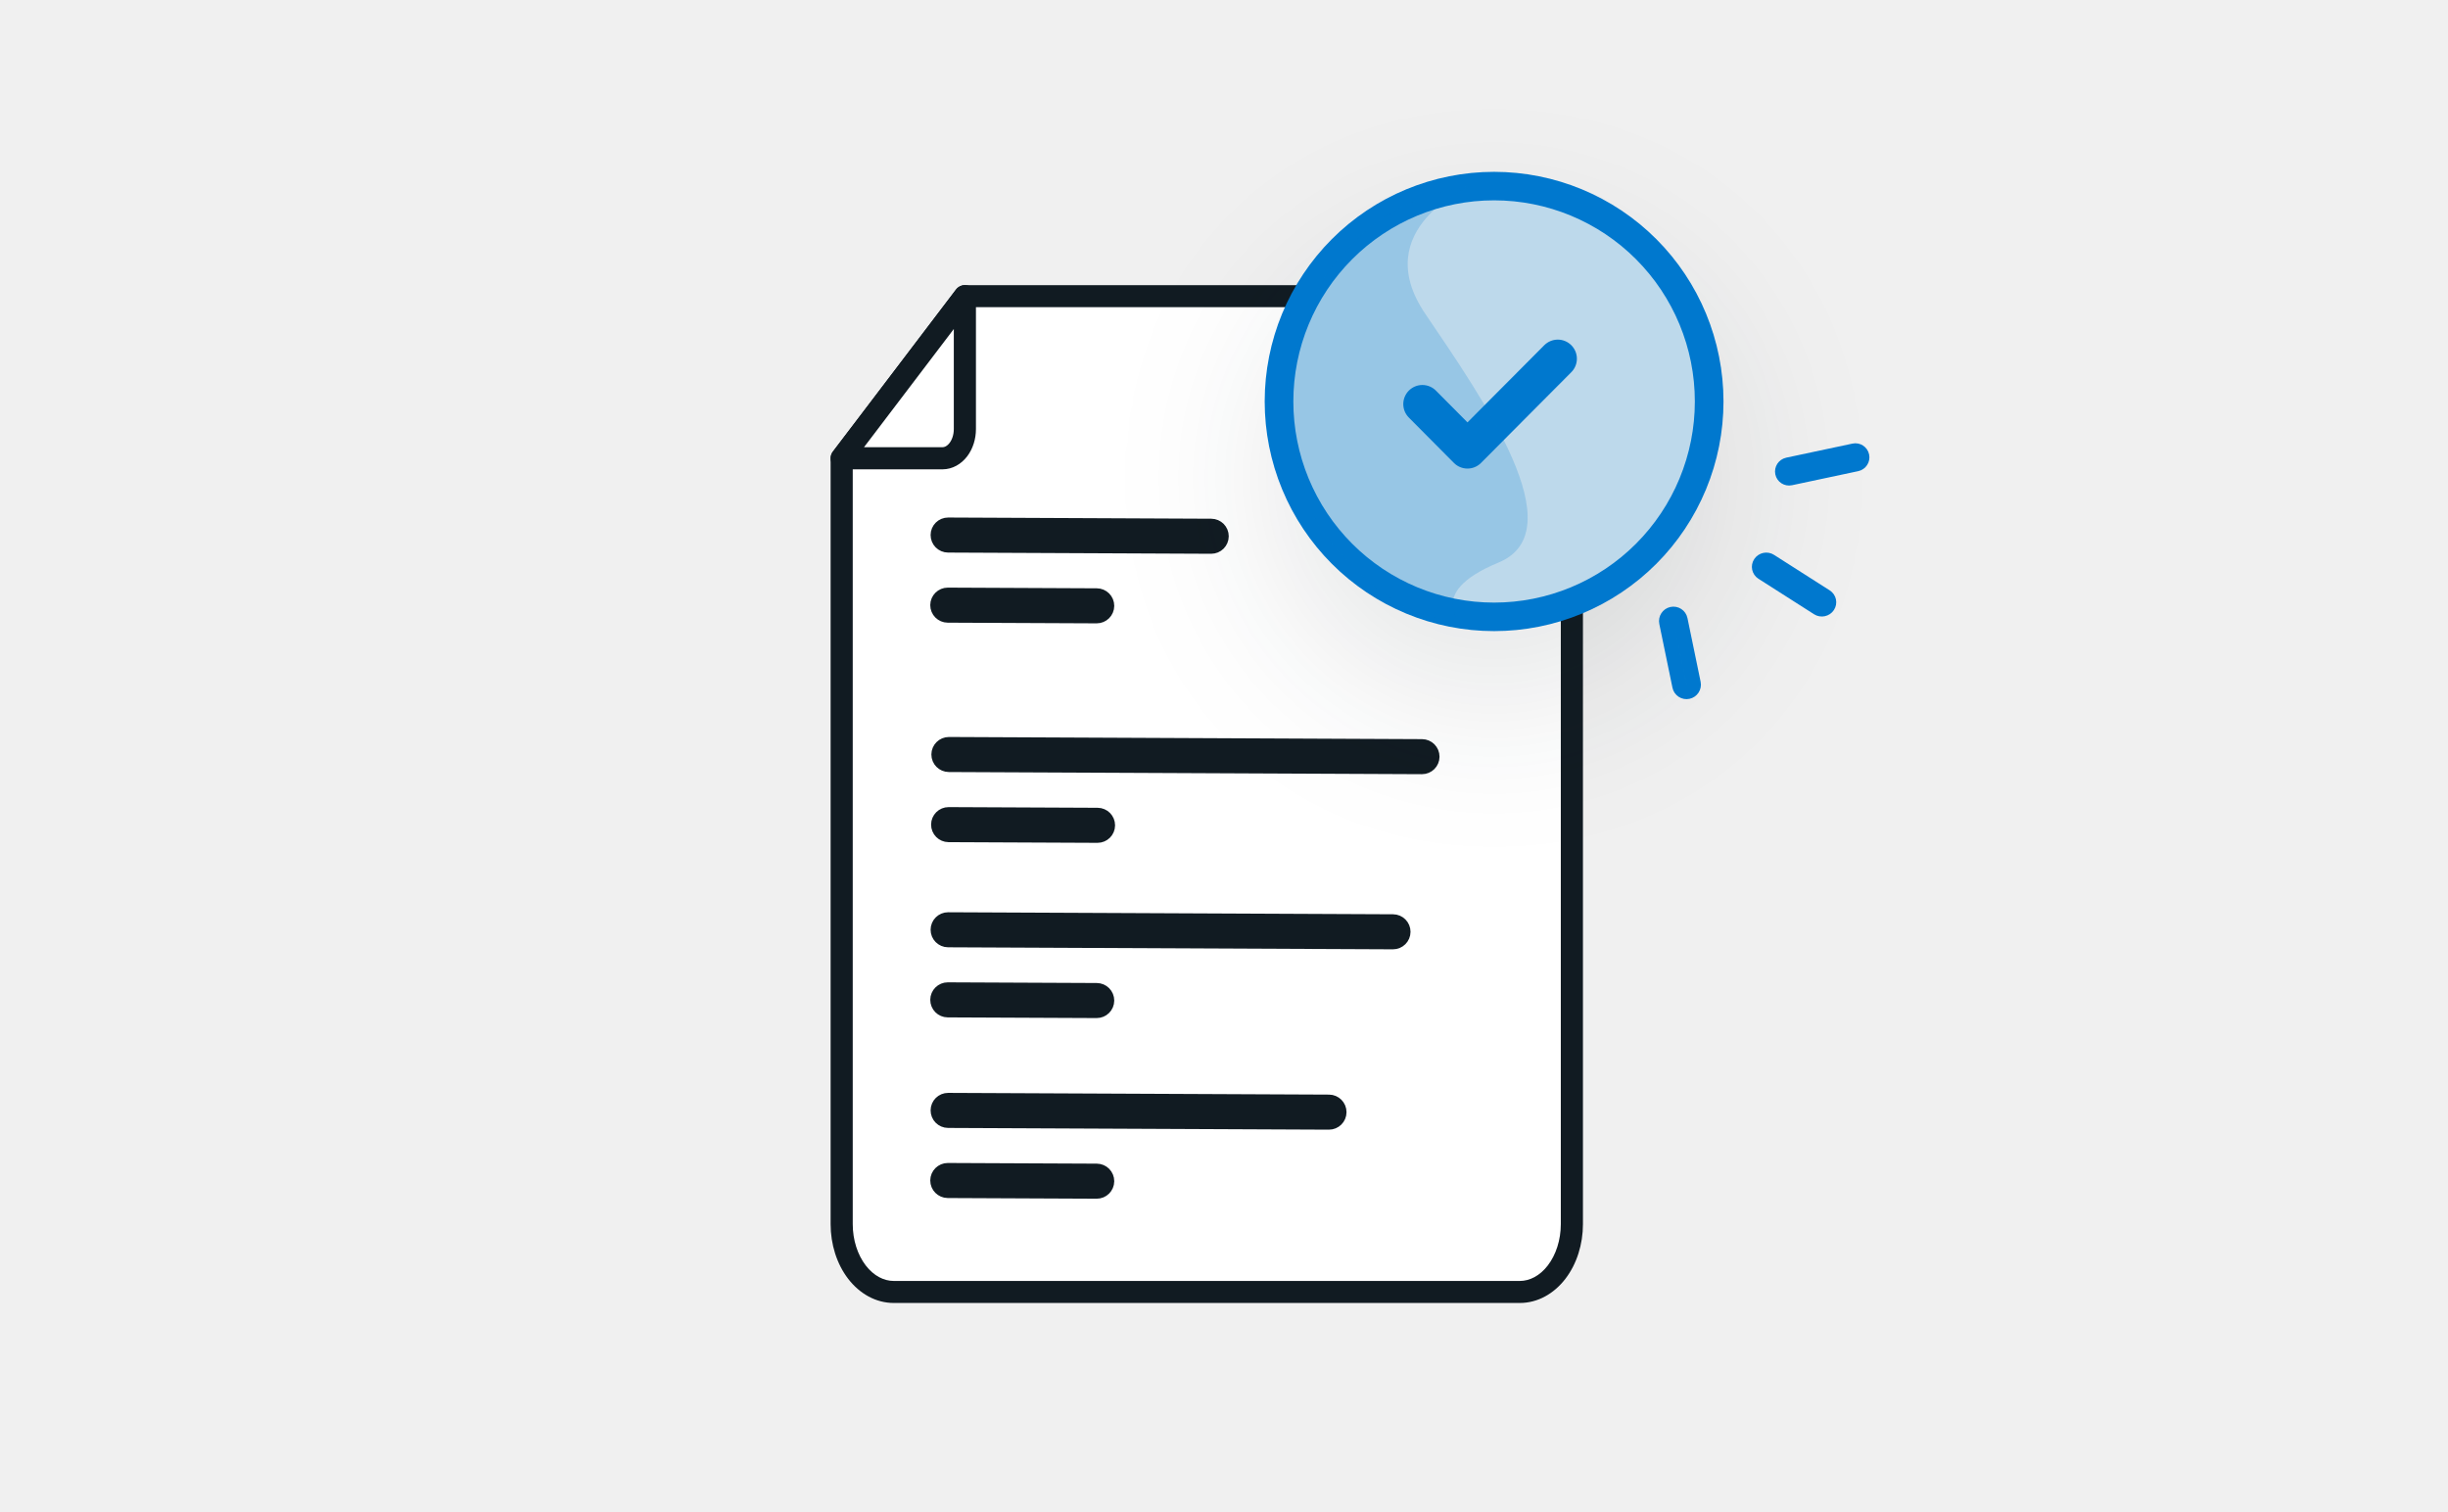
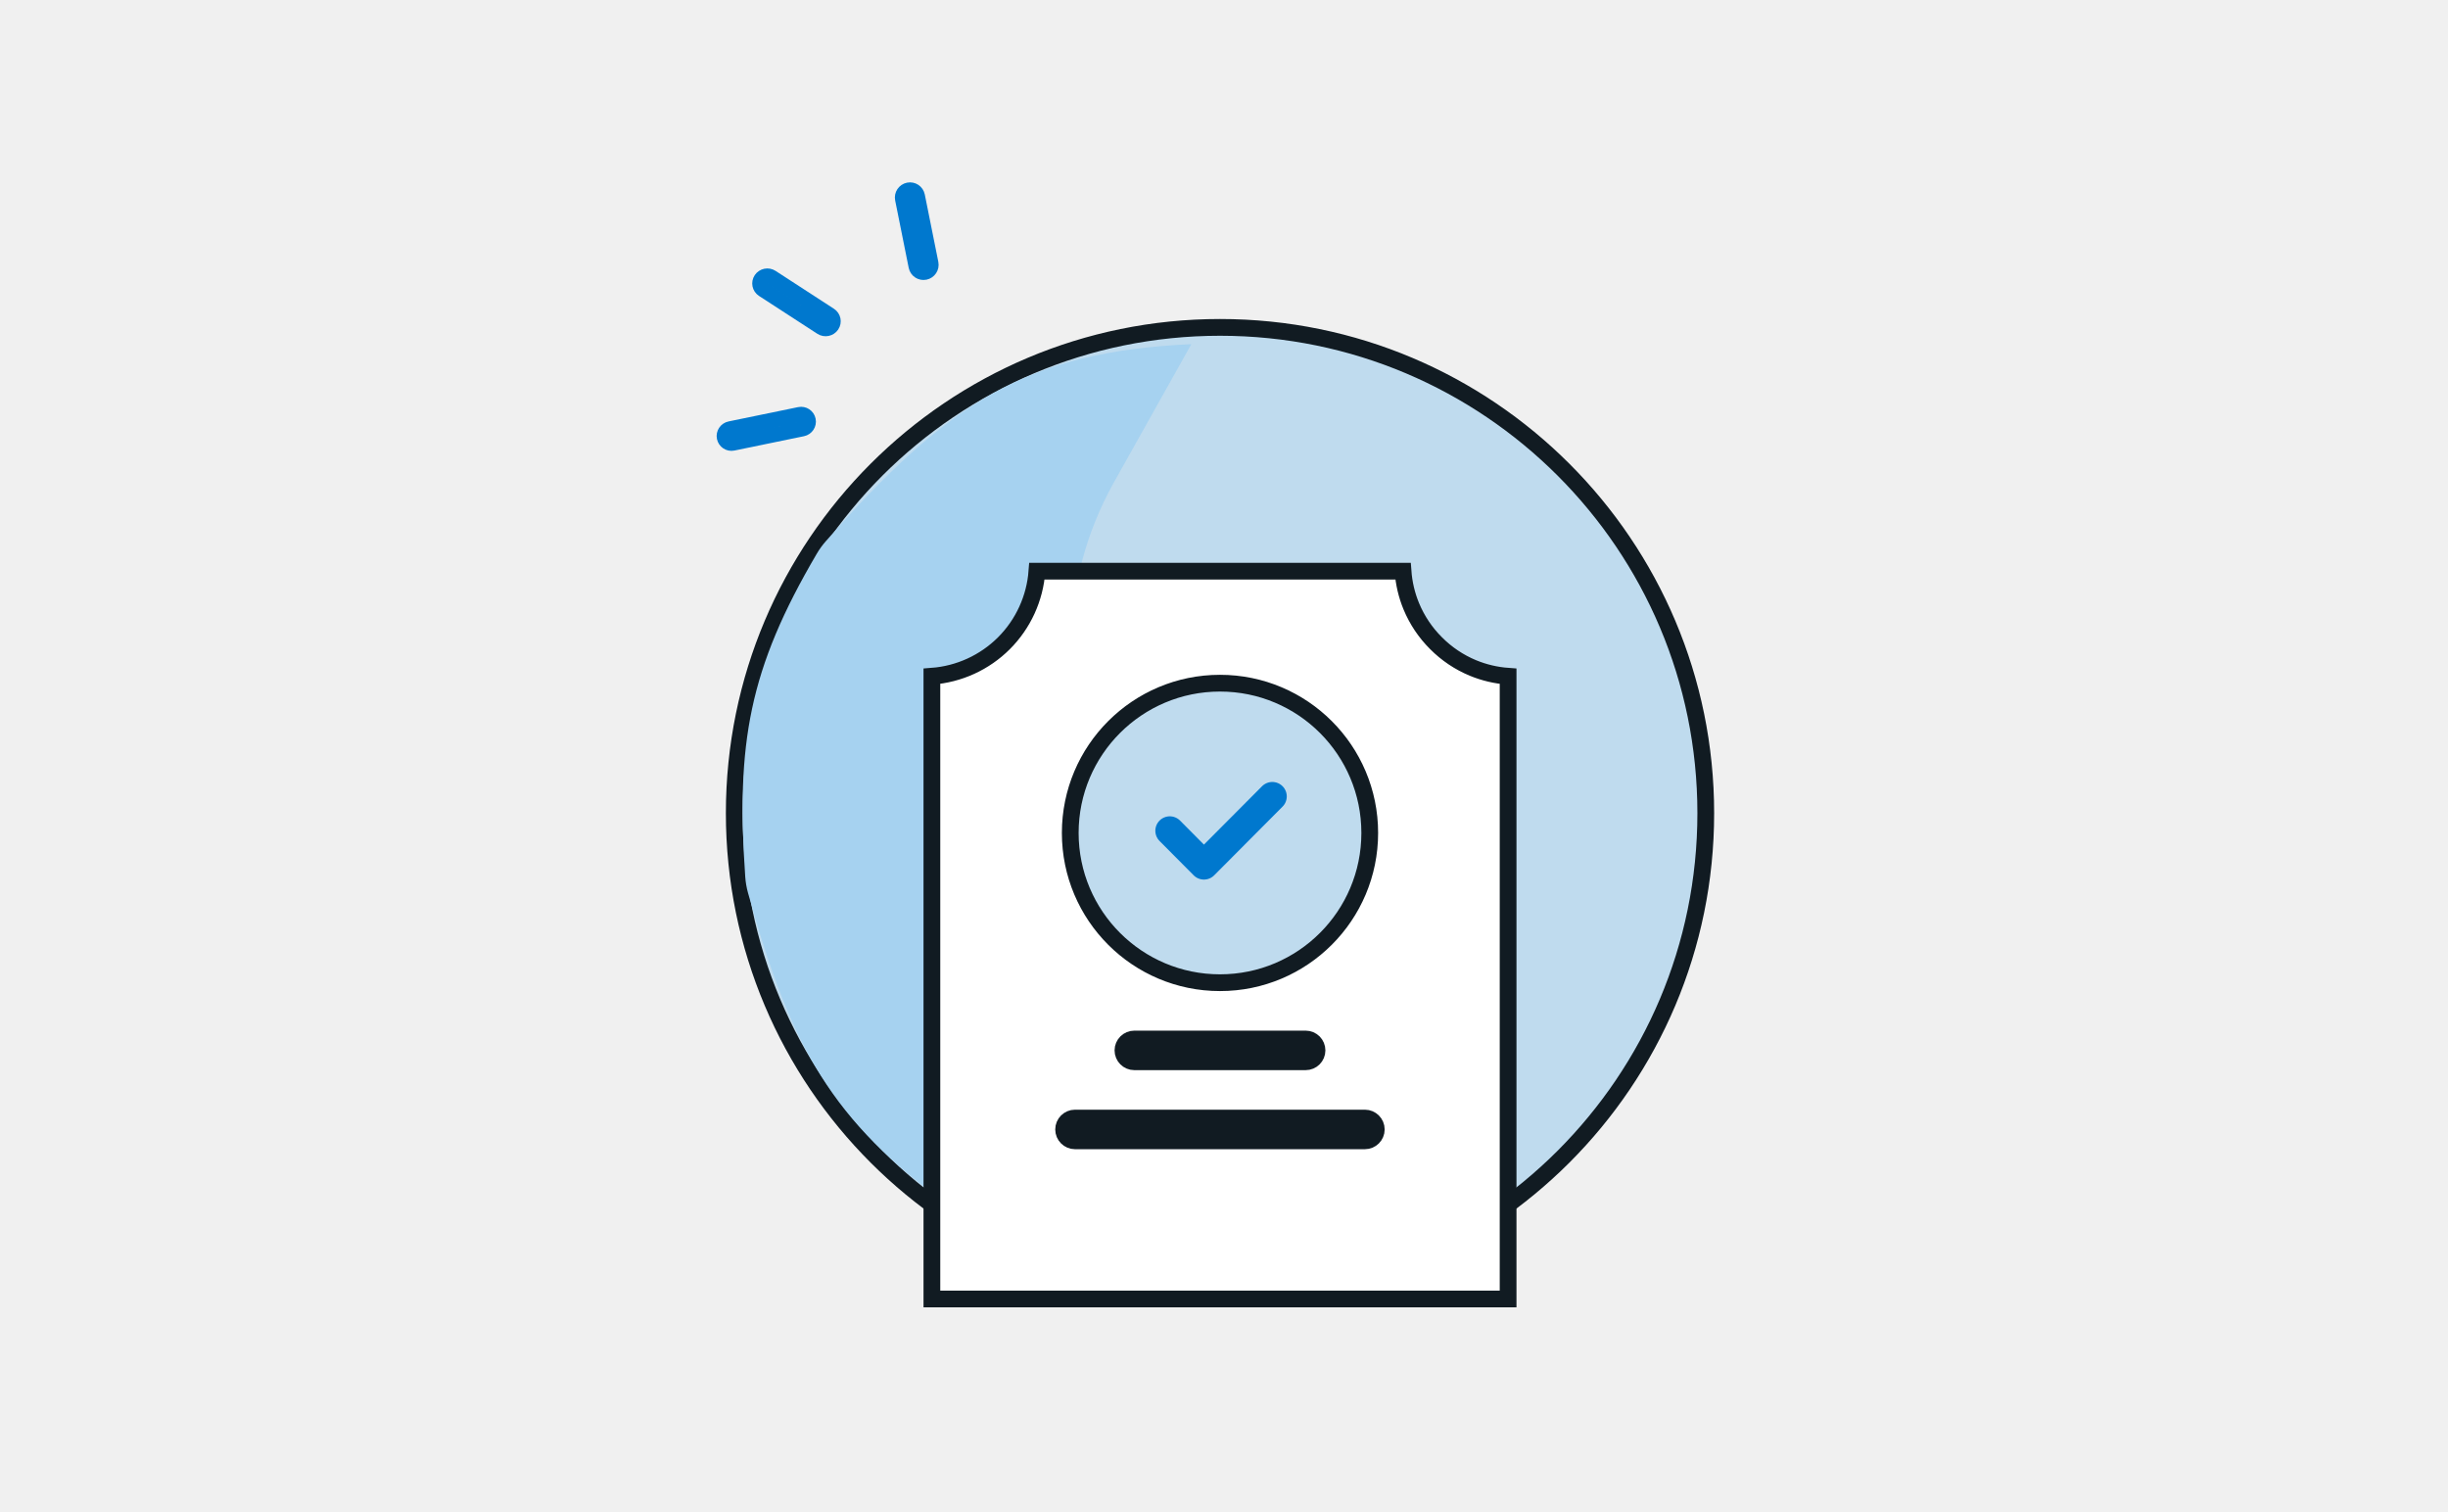
<svg xmlns="http://www.w3.org/2000/svg" width="196" height="121" viewBox="0 0 196 121" fill="none">
-   <path d="M77.253 23.71H121.686C122.791 23.71 123.851 24.282 124.633 25.3C125.415 26.319 125.854 27.7 125.854 29.14V98.003C125.854 99.443 125.415 100.823 124.633 101.842C123.851 102.86 122.791 103.432 121.686 103.432H71.559C70.453 103.432 69.393 102.86 68.612 101.842C67.83 100.823 67.391 99.443 67.391 98.003V36.688L77.253 23.71Z" fill="white" />
-   <path fill-rule="evenodd" clip-rule="evenodd" d="M76.545 23.179C76.713 22.959 76.974 22.829 77.252 22.829H121.685C123.114 22.829 124.418 23.57 125.336 24.766C126.25 25.957 126.739 27.532 126.739 29.14V98.003C126.739 99.612 126.25 101.187 125.336 102.378C124.418 103.574 123.114 104.315 121.685 104.315H71.558C70.129 104.315 68.825 103.574 67.907 102.378C66.993 101.187 66.504 99.612 66.504 98.003V36.688C66.504 36.496 66.567 36.31 66.683 36.157L76.545 23.179ZM77.692 24.592L68.275 36.984V98.003C68.275 99.275 68.665 100.462 69.314 101.308C69.96 102.149 70.776 102.552 71.558 102.552H121.685C122.466 102.552 123.283 102.149 123.928 101.308C124.577 100.462 124.967 99.275 124.967 98.003V29.14C124.967 27.869 124.577 26.682 123.928 25.836C123.283 24.995 122.466 24.592 121.685 24.592H77.692Z" fill="#111B22" />
-   <path d="M67.391 36.688H75.469C75.942 36.685 76.396 36.437 76.731 36C77.065 35.562 77.253 34.97 77.253 34.353V23.71L67.391 36.688Z" fill="white" stroke="#111B22" stroke-width="1.772" stroke-linecap="round" stroke-linejoin="round" />
-   <path d="M96.98 42.23L75.915 42.134C75.528 42.132 75.212 42.445 75.211 42.832L75.211 42.832C75.209 43.22 75.522 43.535 75.909 43.537L96.973 43.633C97.361 43.635 97.676 43.322 97.678 42.934C97.68 42.547 97.367 42.232 96.98 42.23Z" fill="#DCDCDC" />
-   <path d="M75.915 42.134L96.98 42.23C97.367 42.232 97.68 42.547 97.678 42.934L97.678 42.934C97.676 43.322 97.361 43.635 96.973 43.633L75.909 43.537C75.522 43.535 75.209 43.22 75.211 42.832L75.211 42.832C75.212 42.445 75.528 42.132 75.915 42.134Z" stroke="#111B22" stroke-width="1.403" />
-   <path d="M113.856 59.877L75.978 59.704C75.59 59.703 75.275 60.015 75.273 60.403L75.273 60.403C75.271 60.79 75.584 61.105 75.971 61.107L113.85 61.279C114.237 61.281 114.553 60.969 114.554 60.581C114.556 60.194 114.244 59.878 113.856 59.877Z" fill="#DCDCDC" />
-   <path d="M75.978 59.704L113.856 59.877C114.244 59.878 114.556 60.194 114.554 60.581L114.554 60.581C114.553 60.969 114.237 61.281 113.85 61.279L75.971 61.107C75.584 61.105 75.271 60.79 75.273 60.403L75.273 60.403C75.275 60.015 75.59 59.703 75.978 59.704Z" stroke="#111B22" stroke-width="1.403" />
-   <path d="M111.534 73.898L75.915 73.736C75.528 73.734 75.212 74.046 75.211 74.434C75.209 74.821 75.522 75.137 75.909 75.138L111.528 75.3C111.915 75.302 112.231 74.99 112.232 74.602C112.234 74.215 111.921 73.899 111.534 73.898Z" fill="#DCDCDC" stroke="#111B22" stroke-width="1.403" />
-   <path d="M106.41 88.335L75.915 88.197C75.528 88.195 75.212 88.507 75.211 88.895L75.211 88.895C75.209 89.282 75.522 89.598 75.909 89.6L106.403 89.738C106.791 89.74 107.106 89.427 107.108 89.04C107.11 88.653 106.797 88.337 106.41 88.335Z" fill="#DCDCDC" />
-   <path d="M75.915 88.197L106.41 88.335C106.797 88.337 107.11 88.653 107.108 89.04L107.108 89.04C107.106 89.427 106.791 89.74 106.403 89.738L75.909 89.6C75.522 89.598 75.209 89.282 75.211 88.895L75.211 88.895C75.212 88.507 75.528 88.195 75.915 88.197Z" stroke="#111B22" stroke-width="1.403" />
-   <path d="M87.813 47.801L75.888 47.746C75.501 47.745 75.185 48.057 75.183 48.445L75.183 48.445C75.182 48.832 75.494 49.148 75.882 49.149L87.806 49.203C88.194 49.205 88.509 48.893 88.511 48.505C88.513 48.118 88.2 47.802 87.813 47.801Z" fill="#EEEEEE" />
-   <path d="M75.888 47.746L87.813 47.801C88.2 47.802 88.513 48.118 88.511 48.505L88.511 48.505C88.509 48.893 88.194 49.205 87.806 49.203L75.882 49.149C75.494 49.148 75.182 48.832 75.183 48.445L75.183 48.445C75.185 48.057 75.501 47.745 75.888 47.746Z" stroke="#111B22" stroke-width="1.403" />
-   <path d="M87.879 65.372L75.954 65.318C75.567 65.316 75.251 65.629 75.25 66.016L75.25 66.016C75.248 66.403 75.561 66.719 75.948 66.721L87.873 66.775C88.26 66.776 88.576 66.464 88.577 66.076L88.577 66.076C88.579 65.689 88.266 65.374 87.879 65.372Z" fill="#EEEEEE" stroke="#111B22" stroke-width="1.403" />
-   <path d="M87.813 79.401L75.888 79.347C75.501 79.345 75.185 79.658 75.183 80.045C75.182 80.433 75.494 80.748 75.882 80.75L87.806 80.804C88.194 80.806 88.509 80.493 88.511 80.106C88.513 79.718 88.2 79.403 87.813 79.401Z" fill="#EEEEEE" stroke="#111B22" stroke-width="1.403" />
-   <path d="M87.813 93.863L75.888 93.809C75.501 93.807 75.185 94.12 75.183 94.507C75.182 94.894 75.494 95.21 75.882 95.212L87.806 95.266C88.194 95.268 88.509 94.955 88.511 94.568C88.513 94.18 88.2 93.865 87.813 93.863Z" fill="#EEEEEE" stroke="#111B22" stroke-width="1.403" />
-   <g filter="url(#filter0_d_56001_733844)">
-     <path d="M102.402 32.142C102.402 34.406 102.848 36.648 103.713 38.74C104.579 40.833 105.847 42.733 107.446 44.335C109.045 45.936 110.943 47.206 113.032 48.073C115.122 48.939 117.361 49.385 119.622 49.385C121.884 49.385 124.123 48.939 126.212 48.073C128.301 47.206 130.2 45.936 131.799 44.335C133.398 42.733 134.666 40.833 135.531 38.74C136.397 36.648 136.842 34.406 136.842 32.142C136.842 27.569 135.028 23.183 131.799 19.949C128.569 16.715 124.189 14.898 119.622 14.898C115.055 14.898 110.675 16.715 107.446 19.949C104.217 23.183 102.402 27.569 102.402 32.142Z" fill="#BDD9EB" />
-     <path fill-rule="evenodd" clip-rule="evenodd" d="M106.635 19.144C110.079 15.696 114.751 13.757 119.625 13.757C124.498 13.757 129.171 15.696 132.615 19.144C136.058 22.592 137.992 27.268 137.992 32.141C137.992 34.555 137.517 36.944 136.594 39.174C135.672 41.404 134.32 43.431 132.615 45.139C130.909 46.846 128.885 48.201 126.656 49.125C124.427 50.05 122.038 50.526 119.625 50.526C117.212 50.526 114.822 50.05 112.594 49.125C110.365 48.201 108.34 46.846 106.635 45.139C104.93 43.431 103.577 41.404 102.655 39.174C101.733 36.944 101.258 34.555 101.258 32.141C101.258 27.268 103.191 22.592 106.635 19.144ZM119.625 16.039C115.364 16.039 111.277 17.734 108.262 20.753C105.247 23.772 103.552 27.868 103.552 32.141C103.552 34.257 103.968 36.352 104.776 38.306C105.584 40.26 106.769 42.035 108.262 43.53C109.755 45.025 111.527 46.21 113.476 47.019C115.426 47.827 117.515 48.243 119.625 48.243C121.734 48.243 123.824 47.827 125.773 47.019C127.723 46.21 129.495 45.025 130.987 43.53C132.48 42.035 133.665 40.26 134.473 38.306C135.282 36.352 135.698 34.257 135.698 32.141C135.698 27.868 134.003 23.772 130.987 20.753C127.973 17.734 123.885 16.039 119.625 16.039Z" fill="#0078CE" />
-     <path d="M113.883 32.351L117.493 35.984L124.725 28.718" stroke="#0078CE" stroke-width="3.058" stroke-linecap="round" stroke-linejoin="round" />
-   </g>
-   <path d="M149.101 36.499L149.101 36.499C149.164 36.804 148.968 37.103 148.664 37.168L143.358 38.296C143.053 38.361 142.756 38.166 142.693 37.862L142.693 37.862C142.63 37.557 142.826 37.258 143.13 37.193L148.436 36.065C148.74 36 149.038 36.194 149.101 36.499Z" fill="#999999" stroke="#0078CE" stroke-width="1.127" />
-   <path d="M135.15 55.384L135.15 55.384C134.839 55.45 134.535 55.251 134.47 54.94L133.417 49.84C133.353 49.529 133.553 49.222 133.864 49.156C134.175 49.09 134.48 49.289 134.544 49.601L135.597 54.7C135.661 55.012 135.461 55.318 135.15 55.384Z" fill="#999999" />
-   <path d="M135.15 55.384L135.15 55.384C135.461 55.318 135.661 55.012 135.597 54.7L134.544 49.601C134.48 49.289 134.175 49.09 133.864 49.156L133.864 49.156C133.553 49.222 133.353 49.529 133.417 49.84L134.47 54.94C134.535 55.251 134.839 55.45 135.15 55.384Z" stroke="#0078CE" stroke-width="1.152" />
-   <path d="M146.189 47.746C146.455 47.916 146.528 48.266 146.353 48.528C146.177 48.79 145.82 48.865 145.553 48.696L141.096 45.852C140.83 45.683 140.756 45.333 140.932 45.071C141.107 44.808 141.465 44.733 141.731 44.903L146.189 47.746Z" fill="#999999" stroke="#0078CE" stroke-width="1.143" />
-   <path d="M114.108 25.113C109.504 18.321 117.719 14.895 117.719 14.895C112.657 15.752 110.219 17.258 107.007 20.88C106.623 21.312 106.295 21.794 106.031 22.308C104.784 24.735 104.087 26.589 103.471 28.971C102.998 30.799 102.965 32.715 103.326 34.568C103.656 36.255 104.012 37.746 104.533 39.591C104.884 40.833 105.455 42.008 106.264 43.013C107.966 45.128 109.548 46.602 110.99 47.694C111.839 48.337 112.818 48.775 113.836 49.089L117.267 50.149C117.267 50.149 113.828 47.575 119.976 45.039C126.123 42.503 118.712 31.906 114.108 25.113Z" fill="#0078CE" fill-opacity="0.2" />
-   <defs>
-     <filter id="filter0_d_56001_733844" x="89.024" y="7.64" width="61.202" height="61.236" filterUnits="userSpaceOnUse" color-interpolation-filters="sRGB">
-       <feFlood flood-opacity="0" result="BackgroundImageFix" />
-       <feColorMatrix in="SourceAlpha" type="matrix" values="0 0 0 0 0 0 0 0 0 0 0 0 0 0 0 0 0 0 127 0" result="hardAlpha" />
-       <feOffset dy="6.117" />
-       <feGaussianBlur stdDeviation="6.117" />
-       <feColorMatrix type="matrix" values="0 0 0 0 0.071 0 0 0 0 0.106 0 0 0 0 0.129 0 0 0 0.1 0" />
-       <feBlend mode="normal" in2="BackgroundImageFix" result="effect1_dropShadow_56001_733844" />
-       <feBlend mode="normal" in="SourceGraphic" in2="effect1_dropShadow_56001_733844" result="shape" />
-     </filter>
-   </defs>
+   <path d="M58.683 35.488C58.362 35.554 58.049 35.347 57.984 35.025C57.92 34.703 58.128 34.389 58.449 34.323L64.022 33.175C64.343 33.109 64.656 33.316 64.721 33.638C64.785 33.96 64.577 34.274 64.256 34.34L58.683 35.488Z" fill="#999999" stroke="#0078CE" stroke-width="1.188" />
+   <path d="M72.739 15.217L72.739 15.217C73.066 15.149 73.384 15.36 73.45 15.688L74.534 21.082C74.6 21.41 74.388 21.73 74.061 21.798C73.733 21.865 73.415 21.654 73.349 21.326L72.265 15.932C72.199 15.604 72.411 15.284 72.739 15.217Z" fill="#999999" />
+   <path d="M72.739 15.217L72.739 15.217C72.411 15.284 72.199 15.604 72.265 15.932L73.349 21.326C73.415 21.654 73.733 21.865 74.061 21.798L74.061 21.798C74.388 21.73 74.6 21.41 74.534 21.082L73.45 15.688C73.384 15.36 73.066 15.149 72.739 15.217Z" stroke="#0078CE" stroke-width="1.21" />
+   <path d="M61.097 23.187C60.819 23.006 60.744 22.637 60.929 22.361C61.115 22.086 61.491 22.01 61.77 22.191L66.443 25.224C66.721 25.404 66.796 25.774 66.611 26.049C66.425 26.324 66.049 26.401 65.77 26.22L61.097 23.187Z" fill="#999999" stroke="#0078CE" stroke-width="1.202" />
+   <path d="M97.681 26.21C119.16 26.21 136.573 43.623 136.573 65.103C136.573 86.582 119.16 103.995 97.681 103.995C76.201 103.995 58.788 86.582 58.788 65.103C58.788 43.623 76.201 26.21 97.681 26.21Z" fill="#BFDBEE" stroke="#111B22" stroke-width="1.341" />
+   <path d="M89.199 38.593L95.387 27.552C82.275 28.151 75.933 32.18 66.118 43.331C65.852 43.632 65.61 43.965 65.406 44.312C59.955 53.588 58.931 59.519 59.668 70.198C59.698 70.63 59.773 71.065 59.889 71.482C63.33 83.85 66.593 89.756 76.051 96.559C84.942 101.759 89.133 102.749 95.721 102.647L101.756 92.628C102.615 91.201 103.21 89.631 103.513 87.993C104.459 82.87 102.454 77.648 98.322 74.475L94.49 71.533C93.313 70.629 92.22 69.594 91.251 68.471C87.711 64.366 85.719 59.074 85.719 53.653V51.923C85.719 47.255 86.917 42.665 89.199 38.593Z" fill="#A6D2F0" />
+   <path d="M112.333 45.727C112.403 46.694 112.625 47.646 112.998 48.544C113.456 49.648 114.128 50.65 114.976 51.493C115.819 52.343 116.824 53.018 117.93 53.477C118.828 53.849 119.78 54.071 120.747 54.141V103.996H74.612V54.139C76.782 53.976 78.832 53.045 80.381 51.496C81.93 49.947 82.861 47.898 83.023 45.727H112.333Z" fill="white" stroke="#111B22" stroke-width="1.341" />
+   <path d="M97.68 54.695C104.301 54.695 109.669 60.063 109.669 66.685C109.669 73.306 104.301 78.674 97.68 78.674C91.058 78.674 85.69 73.306 85.69 66.685C85.691 60.063 91.058 54.695 97.68 54.695Z" fill="#BFDBEE" stroke="#111B22" stroke-width="1.341" />
+   <path d="M93.66 66.511L96.393 69.261L101.868 63.761" stroke="#0078CE" stroke-width="2.315" stroke-linecap="round" stroke-linejoin="round" />
+   <path d="M90.821 83.182H104.536C105.04 83.182 105.448 83.59 105.448 84.094C105.448 84.597 105.04 85.005 104.536 85.005H90.821C90.318 85.005 89.909 84.597 89.909 84.094C89.909 83.59 90.318 83.182 90.821 83.182Z" fill="#111B22" stroke="#111B22" stroke-width="1.341" />
+   <path d="M86.071 89.511H109.281C109.785 89.511 110.193 89.919 110.193 90.423C110.193 90.926 109.785 91.334 109.281 91.334H86.071C85.568 91.334 85.159 90.926 85.159 90.423C85.159 89.919 85.568 89.511 86.071 89.511Z" fill="#111B22" stroke="#111B22" stroke-width="1.341" />
</svg>
